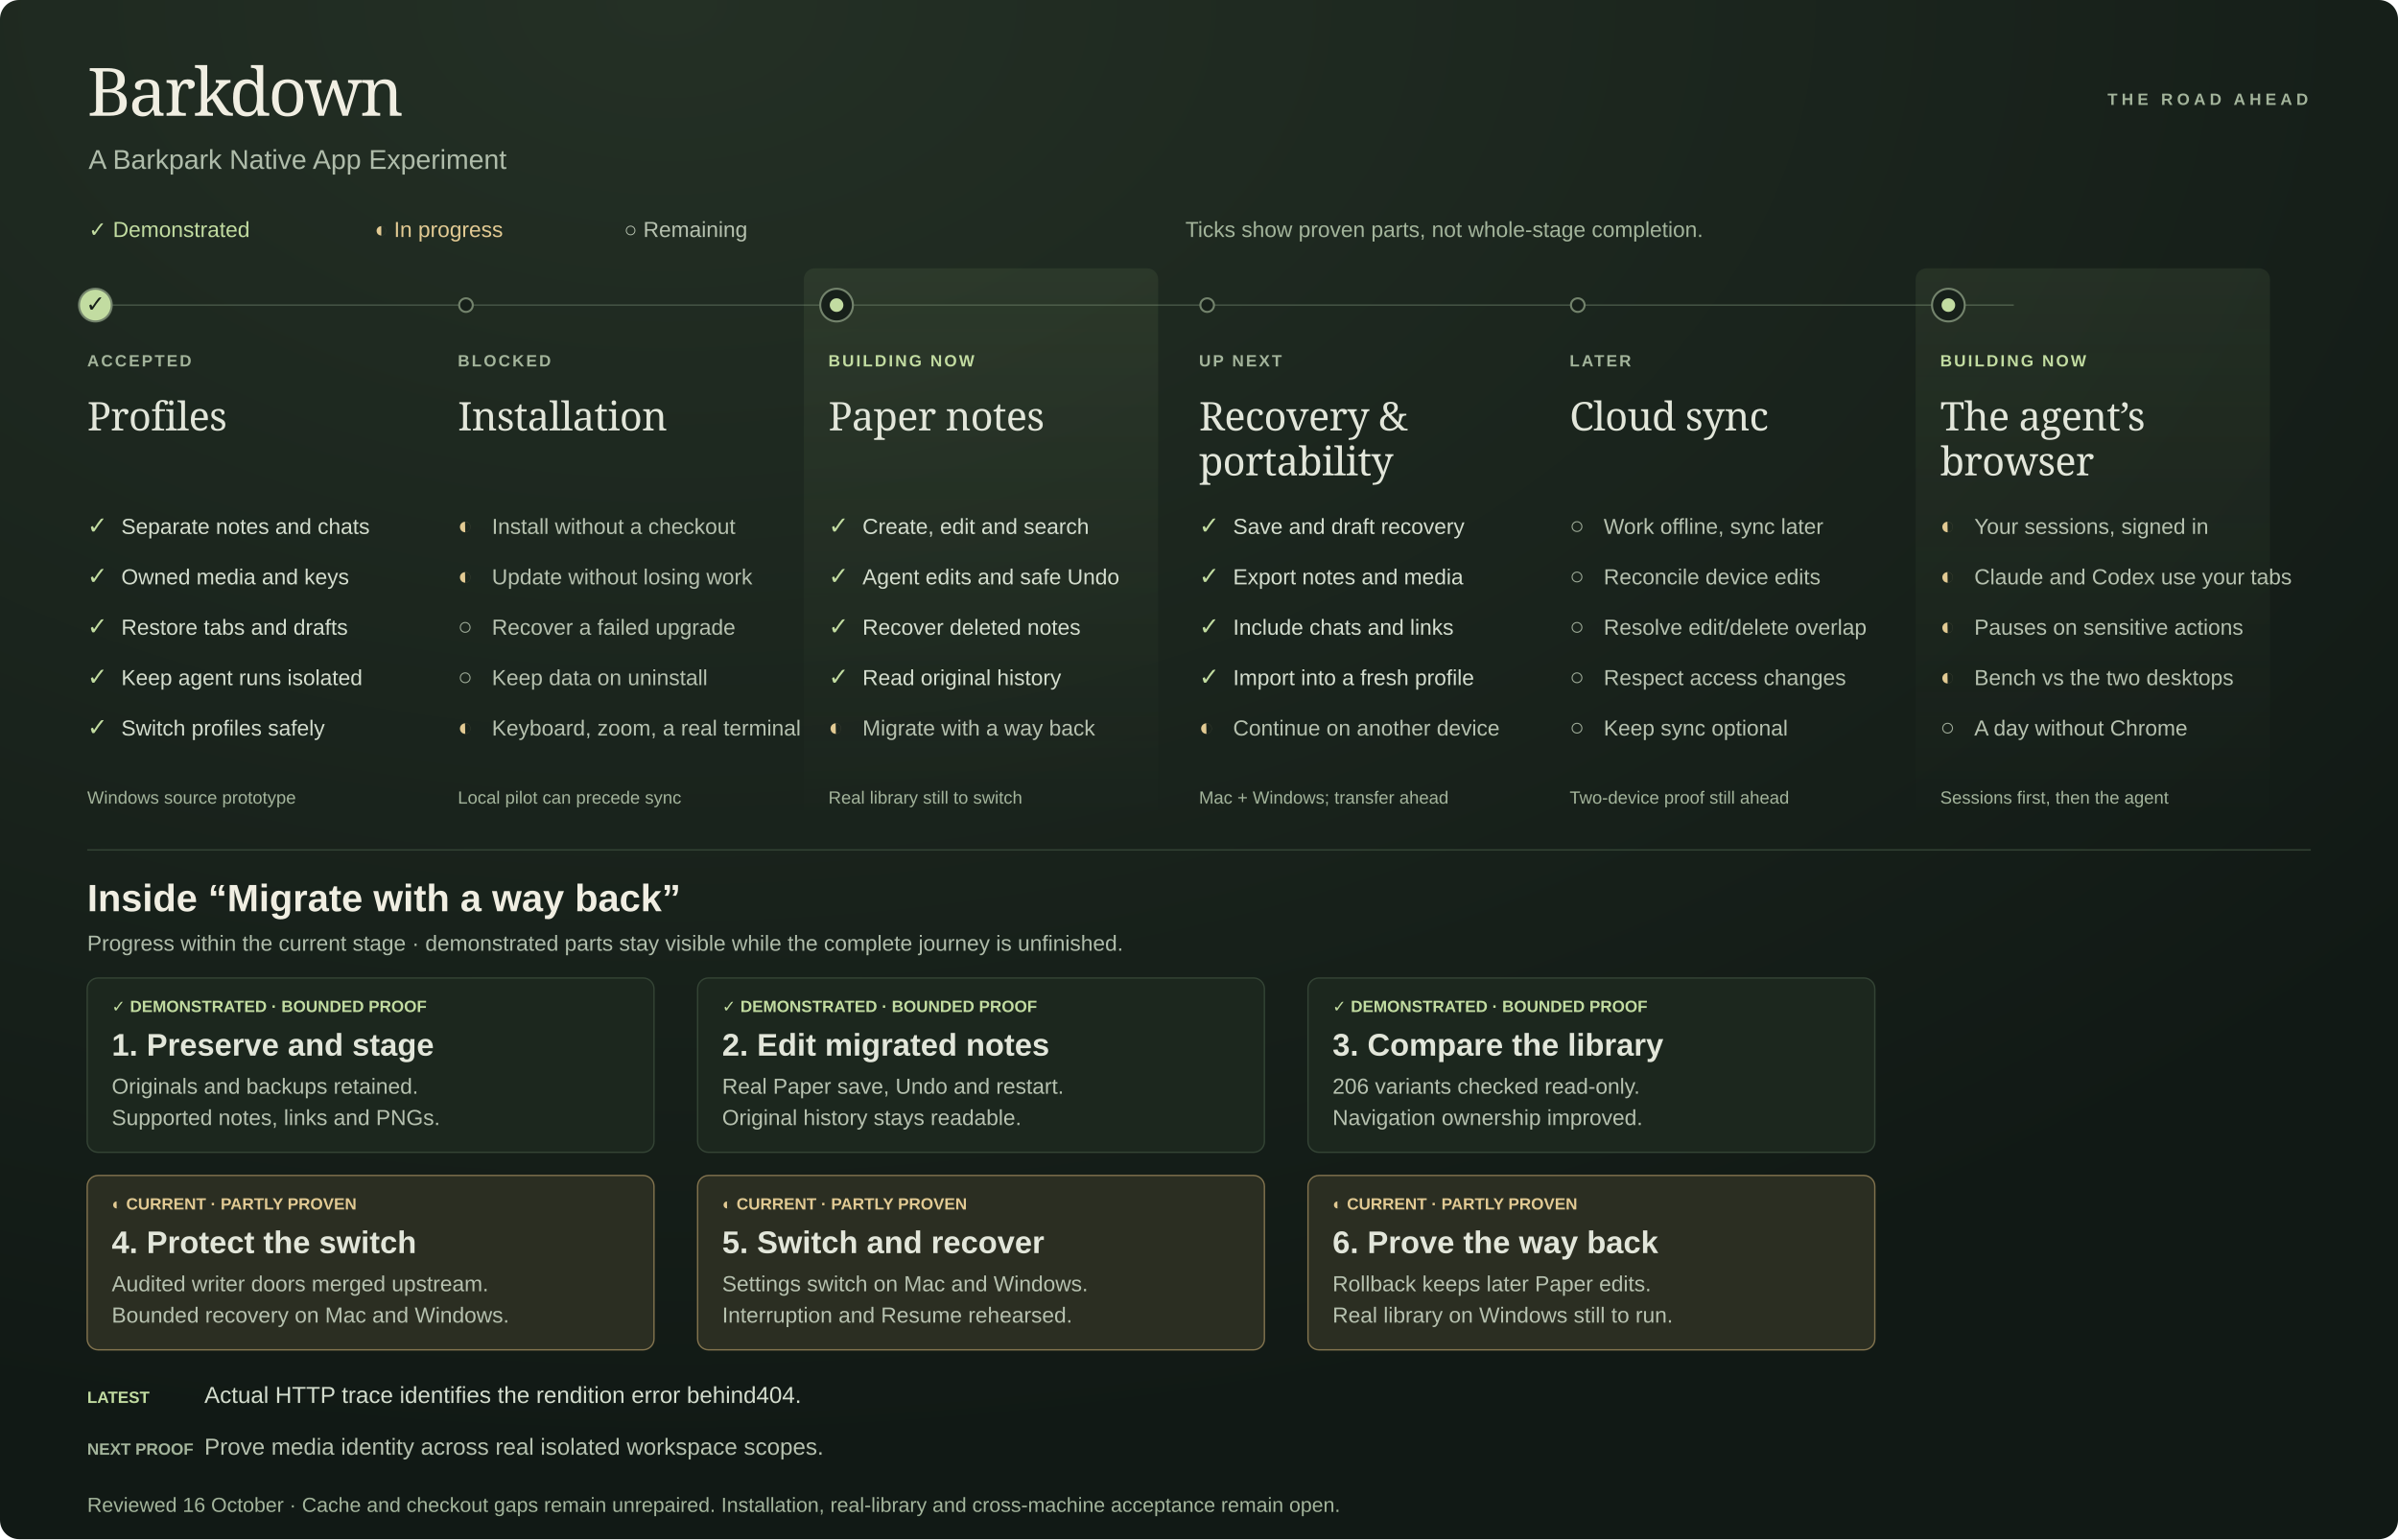
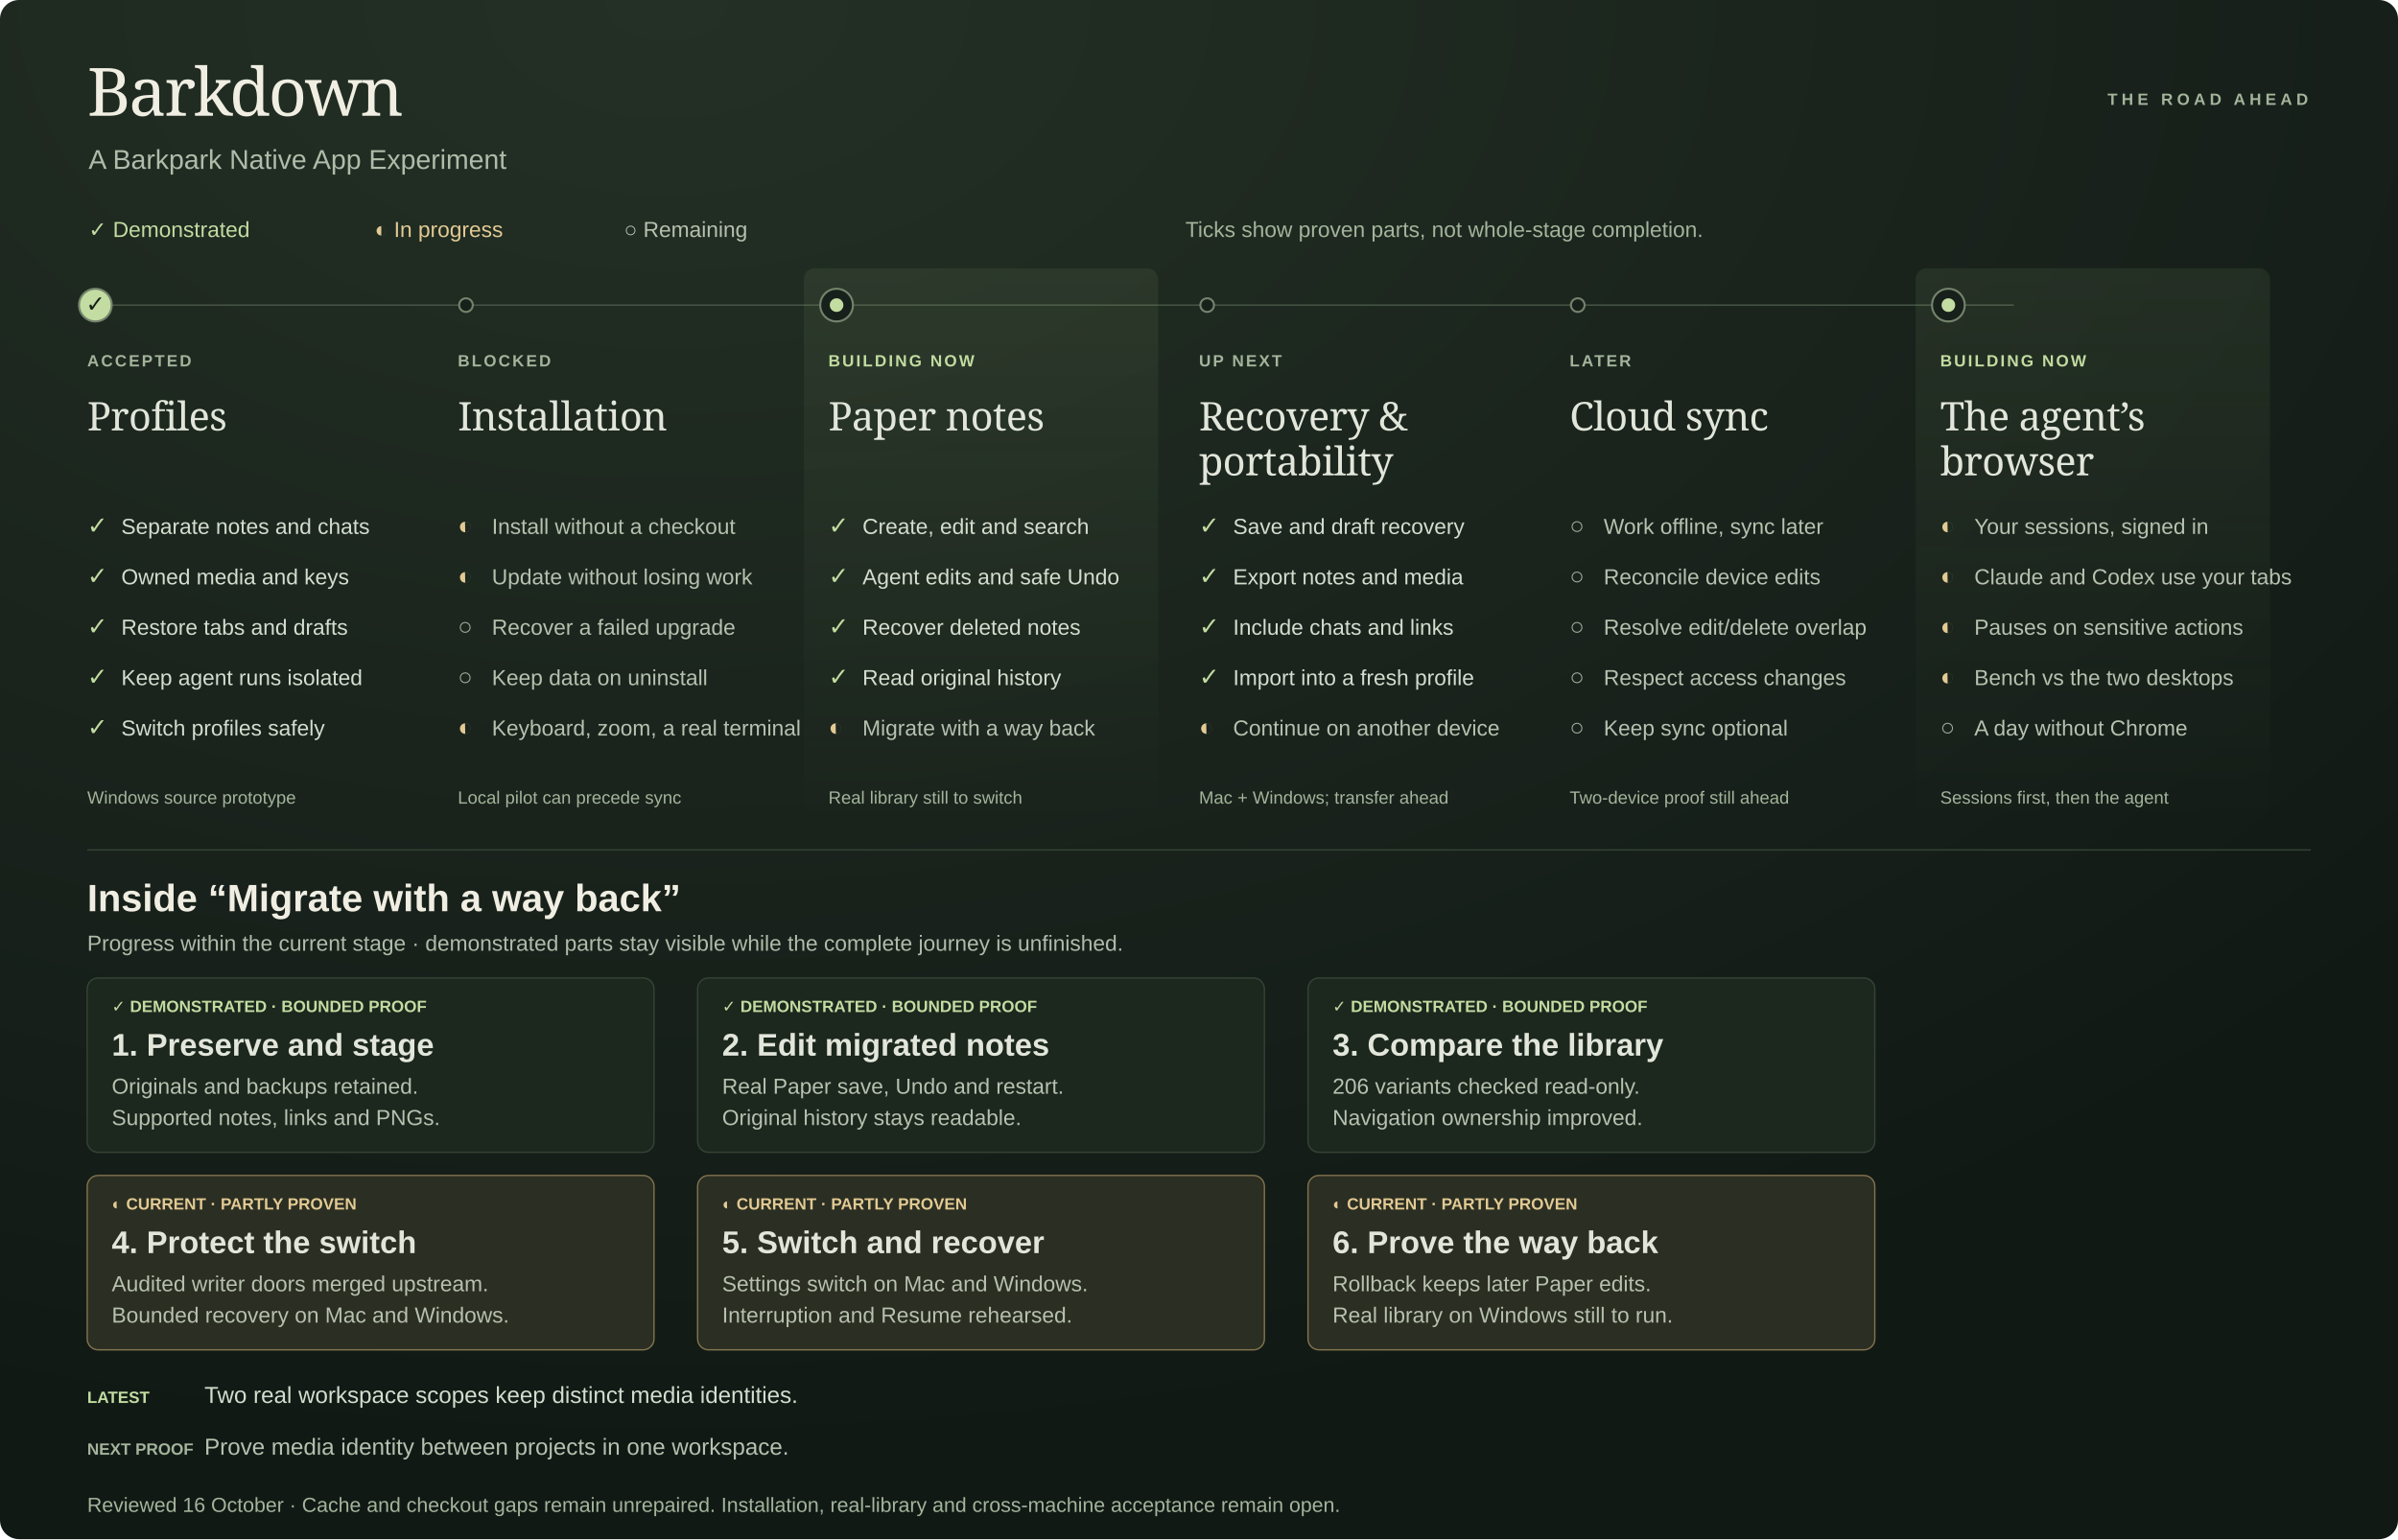
<svg xmlns="http://www.w3.org/2000/svg" width="1760" height="1130" viewBox="0 0 1760 1130" role="img" aria-labelledby="title desc">
  <defs>
    <radialGradient id="background" cx="28%" cy="0%" r="95%">
      <stop stop-color="#243025" />
      <stop offset="1" stop-color="#111915" />
    </radialGradient>
    <linearGradient id="focus" x2="0" y2="1">
      <stop stop-color="#a9c787" stop-opacity=".09" />
      <stop offset="1" stop-color="#a9c787" stop-opacity="0" />
    </linearGradient>
  </defs>
  <g font-family="Segoe UI, Arial, sans-serif">
    <rect width="1760" height="1130" rx="14" fill="url(#background)" />
    <text x="64" y="85" font-family="Georgia, serif" font-size="49" letter-spacing="-1.5" fill="#f0eee2">Barkdown</text>
    <text x="65" y="124" font-size="20" fill="#afbcaa" font-weight="400">A Barkpark Native App Experiment</text>
    <text x="1694" y="77" text-anchor="end" font-size="12" font-weight="600" letter-spacing="3" fill="#a3b49b">THE ROAD AHEAD</text>
    <text x="65" y="174" font-size="16" fill="#c2dca1" font-weight="400">✓  Demonstrated</text>
    <text x="275" y="174" font-size="16" fill="#e2ca93" font-weight="400">◐  In progress</text>
    <text x="458" y="174" font-size="16" fill="#b6c1af" font-weight="400">○  Remaining</text>
    <text x="870" y="174" font-size="16" fill="#a3b49b" font-weight="400">Ticks show proven parts, not whole-stage completion.</text>
    <path d="M70 224H1478" stroke="#475747" stroke-width="1" />
    <g data-phase="P1">
      <circle cx="70" cy="224" r="12" fill="#c2dca1" stroke="#73836c" stroke-width="1.5" />
      <text x="63" y="229" font-size="17" fill="#17201a" font-weight="600">✓</text>
      <text x="64" y="269" font-size="12" letter-spacing="1.5" font-weight="600" fill="#a3b49b">ACCEPTED</text>
      <text x="64" y="316" dy="0" font-family="Georgia, serif" font-size="29" letter-spacing="-.4" fill="#e2e6da">Profiles</text>
      <text x="64" y="392" font-size="18" fill="#c2dca1" font-weight="600">✓</text>
      <text x="89" y="392" font-size="16" fill="#d4ddce" font-weight="400">Separate notes and chats</text>
      <text x="64" y="429" font-size="18" fill="#c2dca1" font-weight="600">✓</text>
      <text x="89" y="429" font-size="16" fill="#d4ddce" font-weight="400">Owned media and keys</text>
      <text x="64" y="466" font-size="18" fill="#c2dca1" font-weight="600">✓</text>
      <text x="89" y="466" font-size="16" fill="#d4ddce" font-weight="400">Restore tabs and drafts</text>
      <text x="64" y="503" font-size="18" fill="#c2dca1" font-weight="600">✓</text>
      <text x="89" y="503" font-size="16" fill="#d4ddce" font-weight="400">Keep agent runs isolated</text>
      <text x="64" y="540" font-size="18" fill="#c2dca1" font-weight="600">✓</text>
      <text x="89" y="540" font-size="16" fill="#d4ddce" font-weight="400">Switch profiles safely</text>
      <text x="64" y="590" font-size="13" fill="#a3b49b" font-weight="400">Windows source prototype</text>
    </g>
    <g data-phase="P5">
      <circle cx="342" cy="224" r="5" fill="#17201a" stroke="#73836c" stroke-width="1.5" />
      <text x="336" y="269" font-size="12" letter-spacing="1.5" font-weight="600" fill="#a3b49b">BLOCKED</text>
      <text x="336" y="316" dy="0" font-family="Georgia, serif" font-size="29" letter-spacing="-.4" fill="#e2e6da">Installation</text>
      <text x="336" y="392" font-size="18" fill="#e2ca93" font-weight="600">◐</text>
      <text x="361" y="392" font-size="16" fill="#b6c1af" font-weight="400">Install without a checkout</text>
      <text x="336" y="429" font-size="18" fill="#e2ca93" font-weight="600">◐</text>
      <text x="361" y="429" font-size="16" fill="#b6c1af" font-weight="400">Update without losing work</text>
      <text x="336" y="466" font-size="18" fill="#9fac99" font-weight="600">○</text>
      <text x="361" y="466" font-size="16" fill="#b6c1af" font-weight="400">Recover a failed upgrade</text>
      <text x="336" y="503" font-size="18" fill="#9fac99" font-weight="600">○</text>
      <text x="361" y="503" font-size="16" fill="#b6c1af" font-weight="400">Keep data on uninstall</text>
      <text x="336" y="540" font-size="18" fill="#e2ca93" font-weight="600">◐</text>
      <text x="361" y="540" font-size="16" fill="#b6c1af" font-weight="400">Keyboard, zoom, a real terminal</text>
      <text x="336" y="590" font-size="13" fill="#a3b49b" font-weight="400">Local pilot can precede sync</text>
    </g>
    <g data-phase="P2">
      <rect x="590" y="197" width="260" height="410" rx="8" fill="url(#focus)" />
      <circle cx="614" cy="224" r="12" fill="#17201a" stroke="#73836c" stroke-width="1.5" />
      <circle cx="614" cy="224" r="5" fill="#c2dca1" />
      <text x="608" y="269" font-size="12" letter-spacing="1.5" font-weight="600" fill="#c2dca1">BUILDING NOW</text>
      <text x="608" y="316" dy="0" font-family="Georgia, serif" font-size="29" letter-spacing="-.4" fill="#e2e6da">Paper notes</text>
      <text x="608" y="392" font-size="18" fill="#c2dca1" font-weight="600">✓</text>
      <text x="633" y="392" font-size="16" fill="#d4ddce" font-weight="400">Create, edit and search</text>
      <text x="608" y="429" font-size="18" fill="#c2dca1" font-weight="600">✓</text>
      <text x="633" y="429" font-size="16" fill="#d4ddce" font-weight="400">Agent edits and safe Undo</text>
      <text x="608" y="466" font-size="18" fill="#c2dca1" font-weight="600">✓</text>
      <text x="633" y="466" font-size="16" fill="#d4ddce" font-weight="400">Recover deleted notes</text>
      <text x="608" y="503" font-size="18" fill="#c2dca1" font-weight="600">✓</text>
      <text x="633" y="503" font-size="16" fill="#d4ddce" font-weight="400">Read original history</text>
      <text x="608" y="540" font-size="18" fill="#e2ca93" font-weight="600">◐</text>
      <text x="633" y="540" font-size="16" fill="#b6c1af" font-weight="400">Migrate with a way back</text>
      <text x="608" y="590" font-size="13" fill="#a3b49b" font-weight="400">Real library still to switch</text>
    </g>
    <g data-phase="P3">
      <circle cx="886" cy="224" r="5" fill="#17201a" stroke="#73836c" stroke-width="1.5" />
      <text x="880" y="269" font-size="12" letter-spacing="1.5" font-weight="600" fill="#a3b49b">UP NEXT</text>
      <text x="880" y="316" dy="0" font-family="Georgia, serif" font-size="29" letter-spacing="-.4" fill="#e2e6da">Recovery &amp;</text>
      <text x="880" y="316" dy="33" font-family="Georgia, serif" font-size="29" letter-spacing="-.4" fill="#e2e6da">portability</text>
      <text x="880" y="392" font-size="18" fill="#c2dca1" font-weight="600">✓</text>
      <text x="905" y="392" font-size="16" fill="#d4ddce" font-weight="400">Save and draft recovery</text>
      <text x="880" y="429" font-size="18" fill="#c2dca1" font-weight="600">✓</text>
      <text x="905" y="429" font-size="16" fill="#d4ddce" font-weight="400">Export notes and media</text>
      <text x="880" y="466" font-size="18" fill="#c2dca1" font-weight="600">✓</text>
      <text x="905" y="466" font-size="16" fill="#d4ddce" font-weight="400">Include chats and links</text>
      <text x="880" y="503" font-size="18" fill="#c2dca1" font-weight="600">✓</text>
      <text x="905" y="503" font-size="16" fill="#d4ddce" font-weight="400">Import into a fresh profile</text>
      <text x="880" y="540" font-size="18" fill="#e2ca93" font-weight="600">◐</text>
      <text x="905" y="540" font-size="16" fill="#b6c1af" font-weight="400">Continue on another device</text>
      <text x="880" y="590" font-size="13" fill="#a3b49b" font-weight="400">Mac + Windows; transfer ahead</text>
    </g>
    <g data-phase="P4">
      <circle cx="1158" cy="224" r="5" fill="#17201a" stroke="#73836c" stroke-width="1.5" />
      <text x="1152" y="269" font-size="12" letter-spacing="1.5" font-weight="600" fill="#a3b49b">LATER</text>
      <text x="1152" y="316" dy="0" font-family="Georgia, serif" font-size="29" letter-spacing="-.4" fill="#e2e6da">Cloud sync</text>
      <text x="1152" y="392" font-size="18" fill="#9fac99" font-weight="600">○</text>
      <text x="1177" y="392" font-size="16" fill="#b6c1af" font-weight="400">Work offline, sync later</text>
      <text x="1152" y="429" font-size="18" fill="#9fac99" font-weight="600">○</text>
      <text x="1177" y="429" font-size="16" fill="#b6c1af" font-weight="400">Reconcile device edits</text>
      <text x="1152" y="466" font-size="18" fill="#9fac99" font-weight="600">○</text>
      <text x="1177" y="466" font-size="16" fill="#b6c1af" font-weight="400">Resolve edit/delete overlap</text>
      <text x="1152" y="503" font-size="18" fill="#9fac99" font-weight="600">○</text>
      <text x="1177" y="503" font-size="16" fill="#b6c1af" font-weight="400">Respect access changes</text>
      <text x="1152" y="540" font-size="18" fill="#9fac99" font-weight="600">○</text>
      <text x="1177" y="540" font-size="16" fill="#b6c1af" font-weight="400">Keep sync optional</text>
      <text x="1152" y="590" font-size="13" fill="#a3b49b" font-weight="400">Two-device proof still ahead</text>
    </g>
    <g data-phase="P6">
      <rect x="1406" y="197" width="260" height="410" rx="8" fill="url(#focus)" />
      <circle cx="1430" cy="224" r="12" fill="#17201a" stroke="#73836c" stroke-width="1.5" />
      <circle cx="1430" cy="224" r="5" fill="#c2dca1" />
      <text x="1424" y="269" font-size="12" letter-spacing="1.5" font-weight="600" fill="#c2dca1">BUILDING NOW</text>
      <text x="1424" y="316" dy="0" font-family="Georgia, serif" font-size="29" letter-spacing="-.4" fill="#e2e6da">The agent’s</text>
      <text x="1424" y="316" dy="33" font-family="Georgia, serif" font-size="29" letter-spacing="-.4" fill="#e2e6da">browser</text>
      <text x="1424" y="392" font-size="18" fill="#e2ca93" font-weight="600">◐</text>
      <text x="1449" y="392" font-size="16" fill="#b6c1af" font-weight="400">Your sessions, signed in</text>
      <text x="1424" y="429" font-size="18" fill="#e2ca93" font-weight="600">◐</text>
      <text x="1449" y="429" font-size="16" fill="#b6c1af" font-weight="400">Claude and Codex use your tabs</text>
      <text x="1424" y="466" font-size="18" fill="#e2ca93" font-weight="600">◐</text>
      <text x="1449" y="466" font-size="16" fill="#b6c1af" font-weight="400">Pauses on sensitive actions</text>
      <text x="1424" y="503" font-size="18" fill="#e2ca93" font-weight="600">◐</text>
      <text x="1449" y="503" font-size="16" fill="#b6c1af" font-weight="400">Bench vs the two desktops</text>
      <text x="1424" y="540" font-size="18" fill="#9fac99" font-weight="600">○</text>
      <text x="1449" y="540" font-size="16" fill="#b6c1af" font-weight="400">A day without Chrome</text>
      <text x="1424" y="590" font-size="13" fill="#a3b49b" font-weight="400">Sessions first, then the agent</text>
    </g>
    <path d="M64 624H1696" stroke="#344435" />
    <text x="64" y="669" font-size="28" fill="#f0eee2" font-weight="600">Inside “Migrate with a way back”</text>
    <text x="64" y="698" font-size="16" fill="#afbcaa" font-weight="400">Progress within the current stage · demonstrated parts stay visible while the complete journey is unfinished.</text>
    <g data-migration-step="1">
      <rect x="64" y="718" width="416" height="128" rx="8" fill="#1c271e" stroke="#344435" />
      <text x="82" y="743" font-size="12" fill="#c2dca1" font-weight="600">✓  DEMONSTRATED · BOUNDED PROOF</text>
      <text x="82" y="775" font-size="23" fill="#e2e6da" font-weight="600">1. Preserve and stage</text>
      <text x="82" y="803" font-size="16" fill="#b6c1af" font-weight="400">Originals and backups retained.</text>
      <text x="82" y="826" font-size="16" fill="#b6c1af" font-weight="400">Supported notes, links and PNGs.</text>
    </g>
    <g data-migration-step="2">
      <rect x="512" y="718" width="416" height="128" rx="8" fill="#1c271e" stroke="#344435" />
      <text x="530" y="743" font-size="12" fill="#c2dca1" font-weight="600">✓  DEMONSTRATED · BOUNDED PROOF</text>
      <text x="530" y="775" font-size="23" fill="#e2e6da" font-weight="600">2. Edit migrated notes</text>
      <text x="530" y="803" font-size="16" fill="#b6c1af" font-weight="400">Real Paper save, Undo and restart.</text>
      <text x="530" y="826" font-size="16" fill="#b6c1af" font-weight="400">Original history stays readable.</text>
    </g>
    <g data-migration-step="3">
      <rect x="960" y="718" width="416" height="128" rx="8" fill="#1c271e" stroke="#344435" />
      <text x="978" y="743" font-size="12" fill="#c2dca1" font-weight="600">✓  DEMONSTRATED · BOUNDED PROOF</text>
      <text x="978" y="775" font-size="23" fill="#e2e6da" font-weight="600">3. Compare the library</text>
      <text x="978" y="803" font-size="16" fill="#b6c1af" font-weight="400">206 variants checked read-only.</text>
      <text x="978" y="826" font-size="16" fill="#b6c1af" font-weight="400">Navigation ownership improved.</text>
    </g>
    <g data-migration-step="4">
      <rect x="64" y="863" width="416" height="128" rx="8" fill="#2b2e22" stroke="#82734e" />
      <text x="82" y="888" font-size="12" fill="#e2ca93" font-weight="600">◐  CURRENT · PARTLY PROVEN</text>
      <text x="82" y="920" font-size="23" fill="#e2e6da" font-weight="600">4. Protect the switch</text>
      <text x="82" y="948" font-size="16" fill="#b6c1af" font-weight="400">Audited writer doors merged upstream.</text>
      <text x="82" y="971" font-size="16" fill="#b6c1af" font-weight="400">Bounded recovery on Mac and Windows.</text>
    </g>
    <g data-migration-step="5">
      <rect x="512" y="863" width="416" height="128" rx="8" fill="#2b2e22" stroke="#82734e" />
      <text x="530" y="888" font-size="12" fill="#e2ca93" font-weight="600">◐  CURRENT · PARTLY PROVEN</text>
      <text x="530" y="920" font-size="23" fill="#e2e6da" font-weight="600">5. Switch and recover</text>
      <text x="530" y="948" font-size="16" fill="#b6c1af" font-weight="400">Settings switch on Mac and Windows.</text>
      <text x="530" y="971" font-size="16" fill="#b6c1af" font-weight="400">Interruption and Resume rehearsed.</text>
    </g>
    <g data-migration-step="6">
      <rect x="960" y="863" width="416" height="128" rx="8" fill="#2b2e22" stroke="#82734e" />
      <text x="978" y="888" font-size="12" fill="#e2ca93" font-weight="600">◐  CURRENT · PARTLY PROVEN</text>
      <text x="978" y="920" font-size="23" fill="#e2e6da" font-weight="600">6. Prove the way back</text>
      <text x="978" y="948" font-size="16" fill="#b6c1af" font-weight="400">Rollback keeps later Paper edits.</text>
      <text x="978" y="971" font-size="16" fill="#b6c1af" font-weight="400">Real library on Windows still to run.</text>
    </g>
    <text x="64" y="1030" font-size="12" fill="#c2dca1" font-weight="600">LATEST</text>
-     <text x="150" y="1030" font-size="17" fill="#d4ddce" font-weight="400">Actual HTTP trace identifies the rendition error behind404.</text>
+     <text x="150" y="1030" font-size="17" fill="#d4ddce" font-weight="400">Two real workspace scopes keep distinct media identities.</text>
    <text x="64" y="1068" font-size="12" fill="#a3b49b" font-weight="600">NEXT PROOF</text>
-     <text x="150" y="1068" font-size="17" fill="#b6c1af" font-weight="400">Prove media identity across real isolated workspace scopes.</text>
+     <text x="150" y="1068" font-size="17" fill="#b6c1af" font-weight="400">Prove media identity between projects in one workspace.</text>
    <text x="64" y="1110" font-size="15" fill="#a3b49b" font-weight="400">Reviewed 16 October · Cache and checkout gaps remain unrepaired. Installation, real-library and cross-machine acceptance remain open.</text>
  </g>
</svg>
